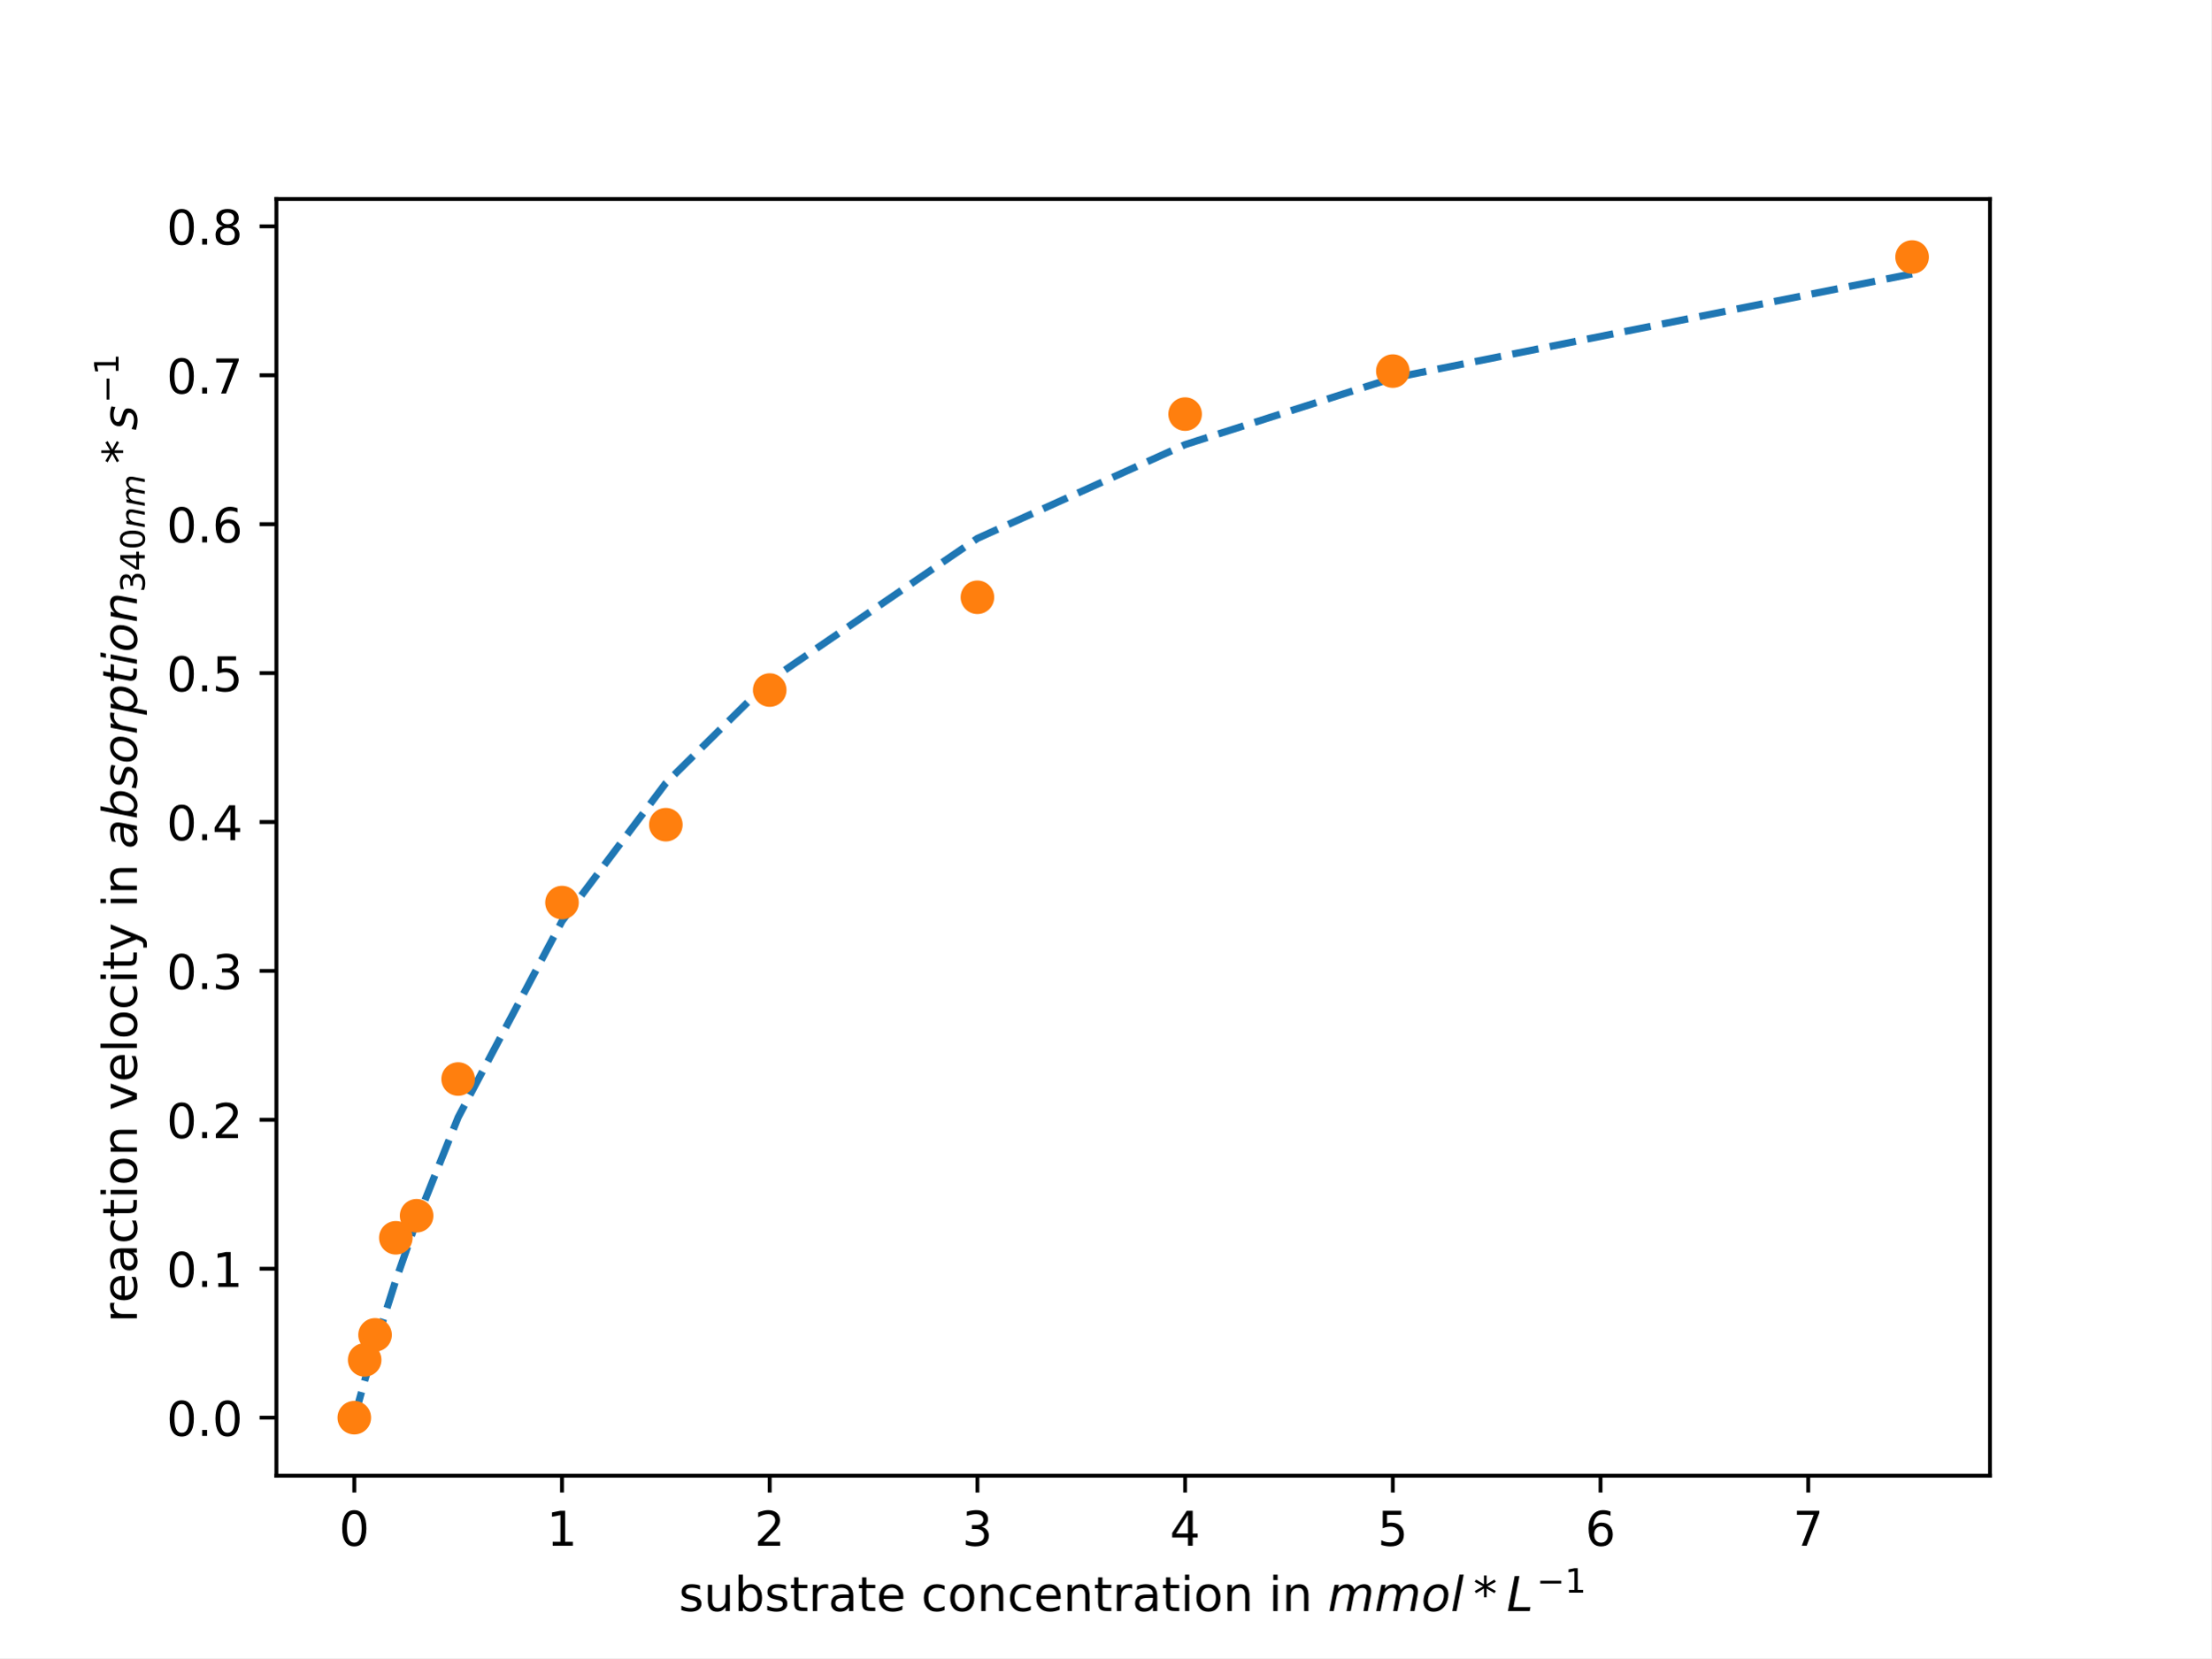
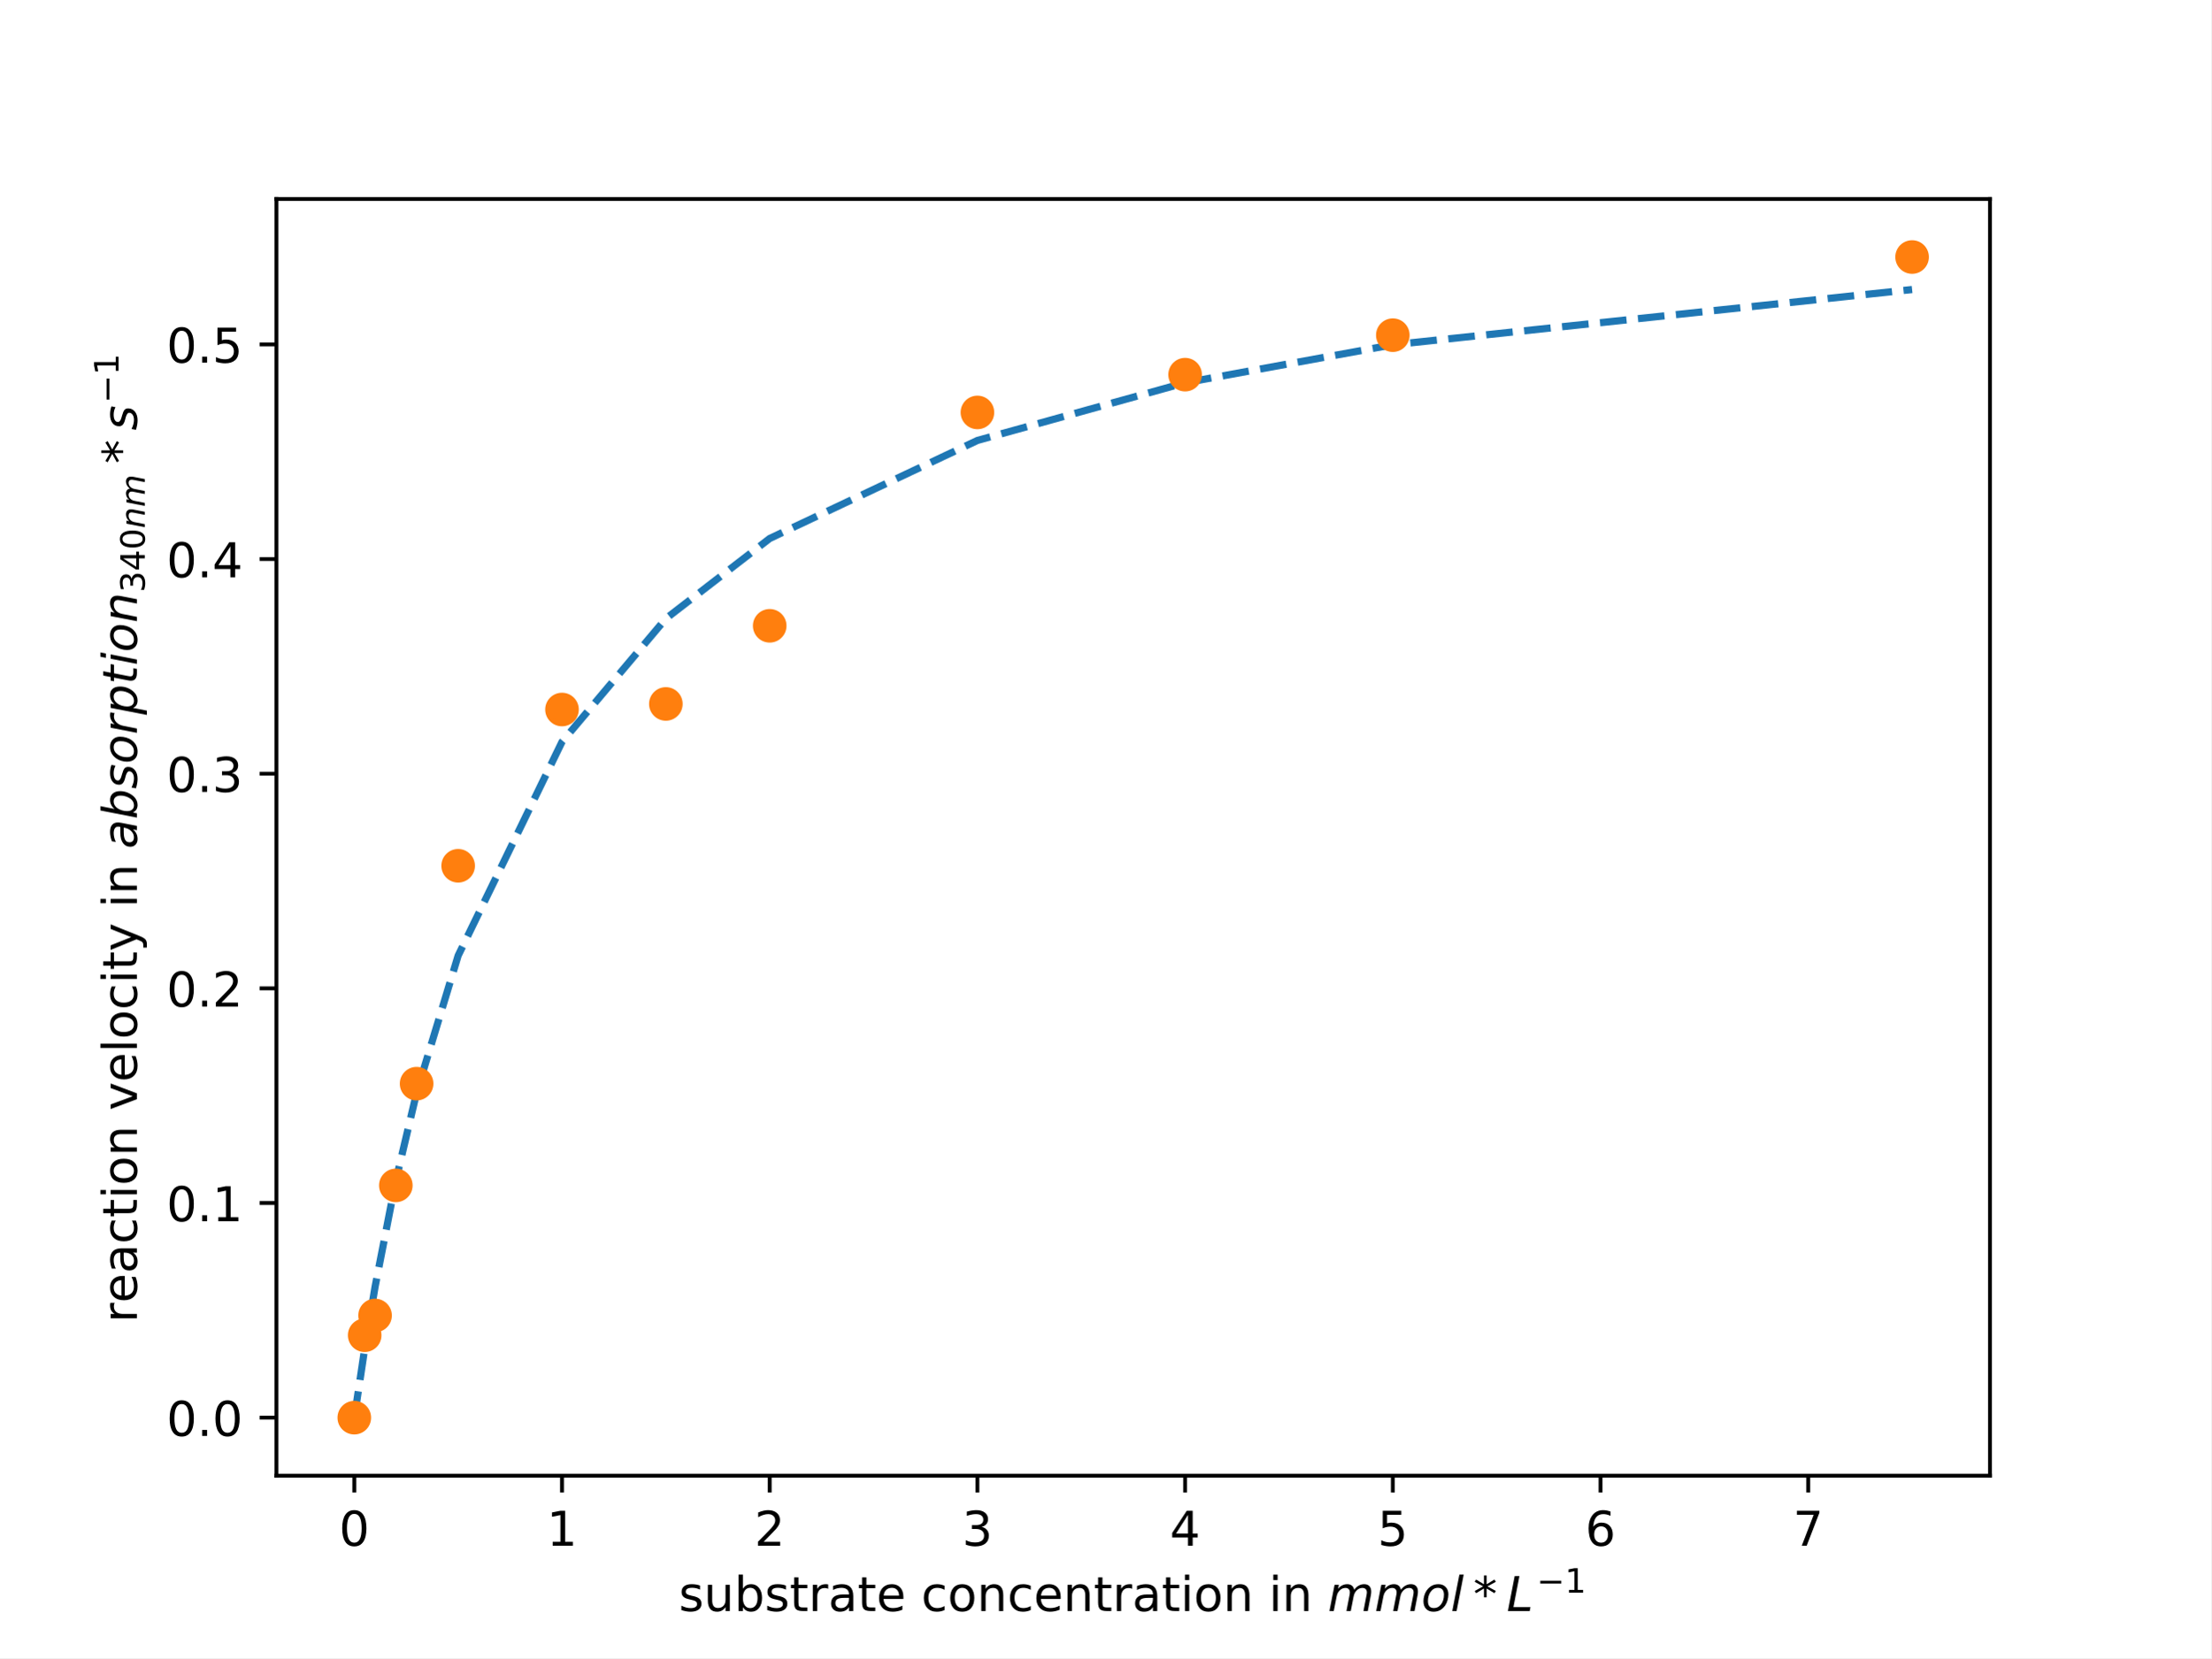
<svg xmlns="http://www.w3.org/2000/svg" xmlns:xlink="http://www.w3.org/1999/xlink" width="460.8pt" height="345.6pt" viewBox="0 0 460.8 345.6" version="1.1">
  <defs>
    <style type="text/css">*{stroke-linejoin: round; stroke-linecap: butt}</style>
  </defs>
  <g id="figure_1">
    <g id="patch_1">
      <path d="M 0 345.6  L 460.8 345.6  L 460.8 0  L 0 0  z " style="fill: #ffffff" />
    </g>
    <g id="axes_1">
      <g id="patch_2">
        <path d="M 57.6 307.584  L 414.72 307.584  L 414.72 41.472  L 57.6 41.472  z " style="fill: #ffffff" />
      </g>
      <g id="matplotlib.axis_1">
        <g id="xtick_1">
          <g id="line2d_1">
            <defs>
-               <path id="m1ba7ca1ff7" d="M 0 0  L 0 3.5  " style="stroke: #000000; stroke-width: 0.8" />
+               <path id="meccd1783ae" d="M 0 0  L 0 3.5  " style="stroke: #000000; stroke-width: 0.8" />
            </defs>
            <g>
-               <use xlink:href="#m1ba7ca1ff7" x="73.833" y="307.584" style="stroke: #000000; stroke-width: 0.8" />
+               <use xlink:href="#meccd1783ae" x="73.833" y="307.584" style="stroke: #000000; stroke-width: 0.8" />
            </g>
          </g>
          <g id="text_1">
            <g transform="translate(70.65148 322.1824) scale(0.1 -0.1)">
              <defs>
                <path id="DejaVuSans-30" d="M 2034 4250  Q 1547 4250 1301 3770  Q 1056 3291 1056 2328  Q 1056 1369 1301 889  Q 1547 409 2034 409  Q 2525 409 2770 889  Q 3016 1369 3016 2328  Q 3016 3291 2770 3770  Q 2525 4250 2034 4250  z M 2034 4750  Q 2819 4750 3233 4129  Q 3647 3509 3647 2328  Q 3647 1150 3233 529  Q 2819 -91 2034 -91  Q 1250 -91 836 529  Q 422 1150 422 2328  Q 422 3509 836 4129  Q 1250 4750 2034 4750  z " transform="scale(0.015625)" />
              </defs>
              <use xlink:href="#DejaVuSans-30" />
            </g>
          </g>
        </g>
        <g id="xtick_2">
          <g id="line2d_2">
            <g>
-               <use xlink:href="#m1ba7ca1ff7" x="117.12" y="307.584" style="stroke: #000000; stroke-width: 0.8" />
+               <use xlink:href="#meccd1783ae" x="117.12" y="307.584" style="stroke: #000000; stroke-width: 0.8" />
            </g>
          </g>
          <g id="text_2">
            <g transform="translate(113.9387 322.1824) scale(0.1 -0.1)">
              <defs>
                <path id="DejaVuSans-31" d="M 794 531  L 1825 531  L 1825 4091  L 703 3866  L 703 4441  L 1819 4666  L 2450 4666  L 2450 531  L 3481 531  L 3481 0  L 794 0  L 794 531  z " transform="scale(0.015625)" />
              </defs>
              <use xlink:href="#DejaVuSans-31" />
            </g>
          </g>
        </g>
        <g id="xtick_3">
          <g id="line2d_3">
            <g>
-               <use xlink:href="#m1ba7ca1ff7" x="160.407" y="307.584" style="stroke: #000000; stroke-width: 0.8" />
+               <use xlink:href="#meccd1783ae" x="160.407" y="307.584" style="stroke: #000000; stroke-width: 0.8" />
            </g>
          </g>
          <g id="text_3">
            <g transform="translate(157.226 322.1824) scale(0.1 -0.1)">
              <defs>
                <path id="DejaVuSans-32" d="M 1228 531  L 3431 531  L 3431 0  L 469 0  L 469 531  Q 828 903 1448 1529  Q 2069 2156 2228 2338  Q 2531 2678 2651 2914  Q 2772 3150 2772 3378  Q 2772 3750 2511 3984  Q 2250 4219 1831 4219  Q 1534 4219 1204 4116  Q 875 4013 500 3803  L 500 4441  Q 881 4594 1212 4672  Q 1544 4750 1819 4750  Q 2544 4750 2975 4387  Q 3406 4025 3406 3419  Q 3406 3131 3298 2873  Q 3191 2616 2906 2266  Q 2828 2175 2409 1742  Q 1991 1309 1228 531  z " transform="scale(0.015625)" />
              </defs>
              <use xlink:href="#DejaVuSans-32" />
            </g>
          </g>
        </g>
        <g id="xtick_4">
          <g id="line2d_4">
            <g>
-               <use xlink:href="#m1ba7ca1ff7" x="203.695" y="307.584" style="stroke: #000000; stroke-width: 0.8" />
+               <use xlink:href="#meccd1783ae" x="203.695" y="307.584" style="stroke: #000000; stroke-width: 0.8" />
            </g>
          </g>
          <g id="text_4">
            <g transform="translate(200.5133 322.1824) scale(0.1 -0.1)">
              <defs>
                <path id="DejaVuSans-33" d="M 2597 2516  Q 3050 2419 3304 2112  Q 3559 1806 3559 1356  Q 3559 666 3084 287  Q 2609 -91 1734 -91  Q 1441 -91 1130 -33  Q 819 25 488 141  L 488 750  Q 750 597 1062 519  Q 1375 441 1716 441  Q 2309 441 2620 675  Q 2931 909 2931 1356  Q 2931 1769 2642 2001  Q 2353 2234 1838 2234  L 1294 2234  L 1294 2753  L 1863 2753  Q 2328 2753 2575 2939  Q 2822 3125 2822 3475  Q 2822 3834 2567 4026  Q 2313 4219 1838 4219  Q 1578 4219 1281 4162  Q 984 4106 628 3988  L 628 4550  Q 988 4650 1302 4700  Q 1616 4750 1894 4750  Q 2613 4750 3031 4423  Q 3450 4097 3450 3541  Q 3450 3153 3228 2886  Q 3006 2619 2597 2516  z " transform="scale(0.015625)" />
              </defs>
              <use xlink:href="#DejaVuSans-33" />
            </g>
          </g>
        </g>
        <g id="xtick_5">
          <g id="line2d_5">
            <g>
-               <use xlink:href="#m1ba7ca1ff7" x="246.982" y="307.584" style="stroke: #000000; stroke-width: 0.8" />
+               <use xlink:href="#meccd1783ae" x="246.982" y="307.584" style="stroke: #000000; stroke-width: 0.8" />
            </g>
          </g>
          <g id="text_5">
            <g transform="translate(243.8006 322.1824) scale(0.1 -0.1)">
              <defs>
                <path id="DejaVuSans-34" d="M 2419 4116  L 825 1625  L 2419 1625  L 2419 4116  z M 2253 4666  L 3047 4666  L 3047 1625  L 3713 1625  L 3713 1100  L 3047 1100  L 3047 0  L 2419 0  L 2419 1100  L 313 1100  L 313 1709  L 2253 4666  z " transform="scale(0.015625)" />
              </defs>
              <use xlink:href="#DejaVuSans-34" />
            </g>
          </g>
        </g>
        <g id="xtick_6">
          <g id="line2d_6">
            <g>
-               <use xlink:href="#m1ba7ca1ff7" x="290.269" y="307.584" style="stroke: #000000; stroke-width: 0.8" />
+               <use xlink:href="#meccd1783ae" x="290.269" y="307.584" style="stroke: #000000; stroke-width: 0.8" />
            </g>
          </g>
          <g id="text_6">
            <g transform="translate(287.0878 322.1824) scale(0.1 -0.1)">
              <defs>
                <path id="DejaVuSans-35" d="M 691 4666  L 3169 4666  L 3169 4134  L 1269 4134  L 1269 2991  Q 1406 3038 1543 3061  Q 1681 3084 1819 3084  Q 2600 3084 3056 2656  Q 3513 2228 3513 1497  Q 3513 744 3044 326  Q 2575 -91 1722 -91  Q 1428 -91 1123 -41  Q 819 9 494 109  L 494 744  Q 775 591 1075 516  Q 1375 441 1709 441  Q 2250 441 2565 725  Q 2881 1009 2881 1497  Q 2881 1984 2565 2268  Q 2250 2553 1709 2553  Q 1456 2553 1204 2497  Q 953 2441 691 2322  L 691 4666  z " transform="scale(0.015625)" />
              </defs>
              <use xlink:href="#DejaVuSans-35" />
            </g>
          </g>
        </g>
        <g id="xtick_7">
          <g id="line2d_7">
            <g>
-               <use xlink:href="#m1ba7ca1ff7" x="333.556" y="307.584" style="stroke: #000000; stroke-width: 0.8" />
+               <use xlink:href="#meccd1783ae" x="333.556" y="307.584" style="stroke: #000000; stroke-width: 0.8" />
            </g>
          </g>
          <g id="text_7">
            <g transform="translate(330.3751 322.1824) scale(0.1 -0.1)">
              <defs>
                <path id="DejaVuSans-36" d="M 2113 2584  Q 1688 2584 1439 2293  Q 1191 2003 1191 1497  Q 1191 994 1439 701  Q 1688 409 2113 409  Q 2538 409 2786 701  Q 3034 994 3034 1497  Q 3034 2003 2786 2293  Q 2538 2584 2113 2584  z M 3366 4563  L 3366 3988  Q 3128 4100 2886 4159  Q 2644 4219 2406 4219  Q 1781 4219 1451 3797  Q 1122 3375 1075 2522  Q 1259 2794 1537 2939  Q 1816 3084 2150 3084  Q 2853 3084 3261 2657  Q 3669 2231 3669 1497  Q 3669 778 3244 343  Q 2819 -91 2113 -91  Q 1303 -91 875 529  Q 447 1150 447 2328  Q 447 3434 972 4092  Q 1497 4750 2381 4750  Q 2619 4750 2861 4703  Q 3103 4656 3366 4563  z " transform="scale(0.015625)" />
              </defs>
              <use xlink:href="#DejaVuSans-36" />
            </g>
          </g>
        </g>
        <g id="xtick_8">
          <g id="line2d_8">
            <g>
-               <use xlink:href="#m1ba7ca1ff7" x="376.844" y="307.584" style="stroke: #000000; stroke-width: 0.8" />
+               <use xlink:href="#meccd1783ae" x="376.844" y="307.584" style="stroke: #000000; stroke-width: 0.8" />
            </g>
          </g>
          <g id="text_8">
            <g transform="translate(373.6624 322.1824) scale(0.1 -0.1)">
              <defs>
                <path id="DejaVuSans-37" d="M 525 4666  L 3525 4666  L 3525 4397  L 1831 0  L 1172 0  L 2766 4134  L 525 4134  L 525 4666  z " transform="scale(0.015625)" />
              </defs>
              <use xlink:href="#DejaVuSans-37" />
            </g>
          </g>
        </g>
        <g id="text_9">
          <g transform="translate(141.46 335.8606) scale(0.1 -0.1)">
            <defs>
              <path id="DejaVuSans-73" d="M 2834 3397  L 2834 2853  Q 2591 2978 2328 3040  Q 2066 3103 1784 3103  Q 1356 3103 1142 2972  Q 928 2841 928 2578  Q 928 2378 1081 2264  Q 1234 2150 1697 2047  L 1894 2003  Q 2506 1872 2764 1633  Q 3022 1394 3022 966  Q 3022 478 2636 193  Q 2250 -91 1575 -91  Q 1294 -91 989 -36  Q 684 19 347 128  L 347 722  Q 666 556 975 473  Q 1284 391 1588 391  Q 1994 391 2212 530  Q 2431 669 2431 922  Q 2431 1156 2273 1281  Q 2116 1406 1581 1522  L 1381 1569  Q 847 1681 609 1914  Q 372 2147 372 2553  Q 372 3047 722 3315  Q 1072 3584 1716 3584  Q 2034 3584 2315 3537  Q 2597 3491 2834 3397  z " transform="scale(0.015625)" />
              <path id="DejaVuSans-75" d="M 544 1381  L 544 3500  L 1119 3500  L 1119 1403  Q 1119 906 1312 657  Q 1506 409 1894 409  Q 2359 409 2629 706  Q 2900 1003 2900 1516  L 2900 3500  L 3475 3500  L 3475 0  L 2900 0  L 2900 538  Q 2691 219 2414 64  Q 2138 -91 1772 -91  Q 1169 -91 856 284  Q 544 659 544 1381  z M 1991 3584  L 1991 3584  z " transform="scale(0.015625)" />
              <path id="DejaVuSans-62" d="M 3116 1747  Q 3116 2381 2855 2742  Q 2594 3103 2138 3103  Q 1681 3103 1420 2742  Q 1159 2381 1159 1747  Q 1159 1113 1420 752  Q 1681 391 2138 391  Q 2594 391 2855 752  Q 3116 1113 3116 1747  z M 1159 2969  Q 1341 3281 1617 3432  Q 1894 3584 2278 3584  Q 2916 3584 3314 3078  Q 3713 2572 3713 1747  Q 3713 922 3314 415  Q 2916 -91 2278 -91  Q 1894 -91 1617 61  Q 1341 213 1159 525  L 1159 0  L 581 0  L 581 4863  L 1159 4863  L 1159 2969  z " transform="scale(0.015625)" />
              <path id="DejaVuSans-74" d="M 1172 4494  L 1172 3500  L 2356 3500  L 2356 3053  L 1172 3053  L 1172 1153  Q 1172 725 1289 603  Q 1406 481 1766 481  L 2356 481  L 2356 0  L 1766 0  Q 1100 0 847 248  Q 594 497 594 1153  L 594 3053  L 172 3053  L 172 3500  L 594 3500  L 594 4494  L 1172 4494  z " transform="scale(0.015625)" />
              <path id="DejaVuSans-72" d="M 2631 2963  Q 2534 3019 2420 3045  Q 2306 3072 2169 3072  Q 1681 3072 1420 2755  Q 1159 2438 1159 1844  L 1159 0  L 581 0  L 581 3500  L 1159 3500  L 1159 2956  Q 1341 3275 1631 3429  Q 1922 3584 2338 3584  Q 2397 3584 2469 3576  Q 2541 3569 2628 3553  L 2631 2963  z " transform="scale(0.015625)" />
              <path id="DejaVuSans-61" d="M 2194 1759  Q 1497 1759 1228 1600  Q 959 1441 959 1056  Q 959 750 1161 570  Q 1363 391 1709 391  Q 2188 391 2477 730  Q 2766 1069 2766 1631  L 2766 1759  L 2194 1759  z M 3341 1997  L 3341 0  L 2766 0  L 2766 531  Q 2569 213 2275 61  Q 1981 -91 1556 -91  Q 1019 -91 701 211  Q 384 513 384 1019  Q 384 1609 779 1909  Q 1175 2209 1959 2209  L 2766 2209  L 2766 2266  Q 2766 2663 2505 2880  Q 2244 3097 1772 3097  Q 1472 3097 1187 3025  Q 903 2953 641 2809  L 641 3341  Q 956 3463 1253 3523  Q 1550 3584 1831 3584  Q 2591 3584 2966 3190  Q 3341 2797 3341 1997  z " transform="scale(0.015625)" />
              <path id="DejaVuSans-65" d="M 3597 1894  L 3597 1613  L 953 1613  Q 991 1019 1311 708  Q 1631 397 2203 397  Q 2534 397 2845 478  Q 3156 559 3463 722  L 3463 178  Q 3153 47 2828 -22  Q 2503 -91 2169 -91  Q 1331 -91 842 396  Q 353 884 353 1716  Q 353 2575 817 3079  Q 1281 3584 2069 3584  Q 2775 3584 3186 3129  Q 3597 2675 3597 1894  z M 3022 2063  Q 3016 2534 2758 2815  Q 2500 3097 2075 3097  Q 1594 3097 1305 2825  Q 1016 2553 972 2059  L 3022 2063  z " transform="scale(0.015625)" />
              <path id="DejaVuSans-20" transform="scale(0.015625)" />
              <path id="DejaVuSans-63" d="M 3122 3366  L 3122 2828  Q 2878 2963 2633 3030  Q 2388 3097 2138 3097  Q 1578 3097 1268 2742  Q 959 2388 959 1747  Q 959 1106 1268 751  Q 1578 397 2138 397  Q 2388 397 2633 464  Q 2878 531 3122 666  L 3122 134  Q 2881 22 2623 -34  Q 2366 -91 2075 -91  Q 1284 -91 818 406  Q 353 903 353 1747  Q 353 2603 823 3093  Q 1294 3584 2113 3584  Q 2378 3584 2631 3529  Q 2884 3475 3122 3366  z " transform="scale(0.015625)" />
              <path id="DejaVuSans-6f" d="M 1959 3097  Q 1497 3097 1228 2736  Q 959 2375 959 1747  Q 959 1119 1226 758  Q 1494 397 1959 397  Q 2419 397 2687 759  Q 2956 1122 2956 1747  Q 2956 2369 2687 2733  Q 2419 3097 1959 3097  z M 1959 3584  Q 2709 3584 3137 3096  Q 3566 2609 3566 1747  Q 3566 888 3137 398  Q 2709 -91 1959 -91  Q 1206 -91 779 398  Q 353 888 353 1747  Q 353 2609 779 3096  Q 1206 3584 1959 3584  z " transform="scale(0.015625)" />
              <path id="DejaVuSans-6e" d="M 3513 2113  L 3513 0  L 2938 0  L 2938 2094  Q 2938 2591 2744 2837  Q 2550 3084 2163 3084  Q 1697 3084 1428 2787  Q 1159 2491 1159 1978  L 1159 0  L 581 0  L 581 3500  L 1159 3500  L 1159 2956  Q 1366 3272 1645 3428  Q 1925 3584 2291 3584  Q 2894 3584 3203 3211  Q 3513 2838 3513 2113  z " transform="scale(0.015625)" />
              <path id="DejaVuSans-69" d="M 603 3500  L 1178 3500  L 1178 0  L 603 0  L 603 3500  z M 603 4863  L 1178 4863  L 1178 4134  L 603 4134  L 603 4863  z " transform="scale(0.015625)" />
              <path id="DejaVuSans-Oblique-6d" d="M 5747 2113  L 5338 0  L 4763 0  L 5166 2094  Q 5191 2228 5203 2325  Q 5216 2422 5216 2491  Q 5216 2772 5059 2928  Q 4903 3084 4622 3084  Q 4203 3084 3875 2770  Q 3547 2456 3450 1953  L 3066 0  L 2491 0  L 2900 2094  Q 2925 2209 2937 2307  Q 2950 2406 2950 2484  Q 2950 2769 2794 2926  Q 2638 3084 2363 3084  Q 1938 3084 1609 2770  Q 1281 2456 1184 1953  L 800 0  L 225 0  L 909 3500  L 1484 3500  L 1375 2956  Q 1609 3263 1923 3423  Q 2238 3584 2597 3584  Q 2978 3584 3223 3384  Q 3469 3184 3519 2828  Q 3781 3197 4126 3390  Q 4472 3584 4856 3584  Q 5306 3584 5551 3325  Q 5797 3066 5797 2591  Q 5797 2488 5784 2364  Q 5772 2241 5747 2113  z " transform="scale(0.015625)" />
              <path id="DejaVuSans-Oblique-6f" d="M 1625 -91  Q 1009 -91 651 289  Q 294 669 294 1325  Q 294 1706 417 2101  Q 541 2497 738 2766  Q 1047 3184 1428 3384  Q 1809 3584 2291 3584  Q 2888 3584 3255 3212  Q 3622 2841 3622 2241  Q 3622 1825 3500 1412  Q 3378 1000 3181 728  Q 2875 309 2494 109  Q 2113 -91 1625 -91  z M 891 1344  Q 891 869 1089 633  Q 1288 397 1691 397  Q 2269 397 2648 901  Q 3028 1406 3028 2181  Q 3028 2634 2825 2865  Q 2622 3097 2228 3097  Q 1903 3097 1650 2945  Q 1397 2794 1197 2484  Q 1050 2253 970 1956  Q 891 1659 891 1344  z " transform="scale(0.015625)" />
              <path id="DejaVuSans-Oblique-6c" d="M 1172 4863  L 1747 4863  L 800 0  L 225 0  L 1172 4863  z " transform="scale(0.015625)" />
              <path id="DejaVuSans-2a" d="M 3009 3897  L 1888 3291  L 3009 2681  L 2828 2375  L 1778 3009  L 1778 1831  L 1422 1831  L 1422 3009  L 372 2375  L 191 2681  L 1313 3291  L 191 3897  L 372 4206  L 1422 3572  L 1422 4750  L 1778 4750  L 1778 3572  L 2828 4206  L 3009 3897  z " transform="scale(0.015625)" />
              <path id="DejaVuSans-Oblique-4c" d="M 1075 4666  L 1709 4666  L 909 525  L 3181 525  L 3078 0  L 172 0  L 1075 4666  z " transform="scale(0.015625)" />
              <path id="DejaVuSans-2212" d="M 678 2272  L 4684 2272  L 4684 1741  L 678 1741  L 678 2272  z " transform="scale(0.015625)" />
            </defs>
            <use xlink:href="#DejaVuSans-73" transform="translate(0 0.684375)" />
            <use xlink:href="#DejaVuSans-75" transform="translate(52.09961 0.684375)" />
            <use xlink:href="#DejaVuSans-62" transform="translate(115.4785 0.684375)" />
            <use xlink:href="#DejaVuSans-73" transform="translate(178.9551 0.684375)" />
            <use xlink:href="#DejaVuSans-74" transform="translate(231.0547 0.684375)" />
            <use xlink:href="#DejaVuSans-72" transform="translate(270.2637 0.684375)" />
            <use xlink:href="#DejaVuSans-61" transform="translate(311.377 0.684375)" />
            <use xlink:href="#DejaVuSans-74" transform="translate(372.6562 0.684375)" />
            <use xlink:href="#DejaVuSans-65" transform="translate(411.8652 0.684375)" />
            <use xlink:href="#DejaVuSans-20" transform="translate(473.3887 0.684375)" />
            <use xlink:href="#DejaVuSans-63" transform="translate(505.1758 0.684375)" />
            <use xlink:href="#DejaVuSans-6f" transform="translate(560.1562 0.684375)" />
            <use xlink:href="#DejaVuSans-6e" transform="translate(621.3379 0.684375)" />
            <use xlink:href="#DejaVuSans-63" transform="translate(684.7168 0.684375)" />
            <use xlink:href="#DejaVuSans-65" transform="translate(739.6973 0.684375)" />
            <use xlink:href="#DejaVuSans-6e" transform="translate(801.2207 0.684375)" />
            <use xlink:href="#DejaVuSans-74" transform="translate(864.5996 0.684375)" />
            <use xlink:href="#DejaVuSans-72" transform="translate(903.8086 0.684375)" />
            <use xlink:href="#DejaVuSans-61" transform="translate(944.9219 0.684375)" />
            <use xlink:href="#DejaVuSans-74" transform="translate(1006.201 0.684375)" />
            <use xlink:href="#DejaVuSans-69" transform="translate(1045.41 0.684375)" />
            <use xlink:href="#DejaVuSans-6f" transform="translate(1073.193 0.684375)" />
            <use xlink:href="#DejaVuSans-6e" transform="translate(1134.375 0.684375)" />
            <use xlink:href="#DejaVuSans-20" transform="translate(1197.754 0.684375)" />
            <use xlink:href="#DejaVuSans-69" transform="translate(1229.541 0.684375)" />
            <use xlink:href="#DejaVuSans-6e" transform="translate(1257.324 0.684375)" />
            <use xlink:href="#DejaVuSans-20" transform="translate(1320.703 0.684375)" />
            <use xlink:href="#DejaVuSans-Oblique-6d" transform="translate(1352.49 0.684375)" />
            <use xlink:href="#DejaVuSans-Oblique-6d" transform="translate(1449.902 0.684375)" />
            <use xlink:href="#DejaVuSans-Oblique-6f" transform="translate(1547.314 0.684375)" />
            <use xlink:href="#DejaVuSans-Oblique-6c" transform="translate(1608.496 0.684375)" />
            <use xlink:href="#DejaVuSans-2a" transform="translate(1655.762 0.684375)" />
            <use xlink:href="#DejaVuSans-Oblique-4c" transform="translate(1725.244 0.684375)" />
            <use xlink:href="#DejaVuSans-2212" transform="translate(1787.974 38.96563) scale(0.7)" />
            <use xlink:href="#DejaVuSans-31" transform="translate(1846.626 38.96563) scale(0.7)" />
          </g>
        </g>
      </g>
      <g id="matplotlib.axis_2">
        <g id="ytick_1">
          <g id="line2d_9">
            <defs>
-               <path id="m324d737071" d="M 0 0  L -3.5 0  " style="stroke: #000000; stroke-width: 0.8" />
+               <path id="mf2e54ac823" d="M 0 0  L -3.5 0  " style="stroke: #000000; stroke-width: 0.8" />
            </defs>
            <g>
-               <use xlink:href="#m324d737071" x="57.6" y="295.488" style="stroke: #000000; stroke-width: 0.8" />
+               <use xlink:href="#mf2e54ac823" x="57.6" y="295.488" style="stroke: #000000; stroke-width: 0.8" />
            </g>
          </g>
          <g id="text_10">
            <g transform="translate(34.69687 299.2872) scale(0.1 -0.1)">
              <defs>
                <path id="DejaVuSans-2e" d="M 684 794  L 1344 794  L 1344 0  L 684 0  L 684 794  z " transform="scale(0.015625)" />
              </defs>
              <use xlink:href="#DejaVuSans-30" />
              <use xlink:href="#DejaVuSans-2e" x="63.623" />
              <use xlink:href="#DejaVuSans-30" x="95.41" />
            </g>
          </g>
        </g>
        <g id="ytick_2">
          <g id="line2d_10">
            <g>
-               <use xlink:href="#m324d737071" x="57.6" y="264.449" style="stroke: #000000; stroke-width: 0.8" />
+               <use xlink:href="#mf2e54ac823" x="57.6" y="250.746" style="stroke: #000000; stroke-width: 0.8" />
            </g>
          </g>
          <g id="text_11">
-             <g transform="translate(34.69687 268.248) scale(0.1 -0.1)">
+             <g transform="translate(34.69687 254.5452) scale(0.1 -0.1)">
              <use xlink:href="#DejaVuSans-30" />
              <use xlink:href="#DejaVuSans-2e" x="63.623" />
              <use xlink:href="#DejaVuSans-31" x="95.41" />
            </g>
          </g>
        </g>
        <g id="ytick_3">
          <g id="line2d_11">
            <g>
-               <use xlink:href="#m324d737071" x="57.6" y="233.409" style="stroke: #000000; stroke-width: 0.8" />
+               <use xlink:href="#mf2e54ac823" x="57.6" y="206.004" style="stroke: #000000; stroke-width: 0.8" />
            </g>
          </g>
          <g id="text_12">
-             <g transform="translate(34.69687 237.2087) scale(0.1 -0.1)">
+             <g transform="translate(34.69687 209.8032) scale(0.1 -0.1)">
              <use xlink:href="#DejaVuSans-30" />
              <use xlink:href="#DejaVuSans-2e" x="63.623" />
              <use xlink:href="#DejaVuSans-32" x="95.41" />
            </g>
          </g>
        </g>
        <g id="ytick_4">
          <g id="line2d_12">
            <g>
-               <use xlink:href="#m324d737071" x="57.6" y="202.37" style="stroke: #000000; stroke-width: 0.8" />
+               <use xlink:href="#mf2e54ac823" x="57.6" y="161.262" style="stroke: #000000; stroke-width: 0.8" />
            </g>
          </g>
          <g id="text_13">
-             <g transform="translate(34.69687 206.1694) scale(0.1 -0.1)">
+             <g transform="translate(34.69687 165.0612) scale(0.1 -0.1)">
              <use xlink:href="#DejaVuSans-30" />
              <use xlink:href="#DejaVuSans-2e" x="63.623" />
              <use xlink:href="#DejaVuSans-33" x="95.41" />
            </g>
          </g>
        </g>
        <g id="ytick_5">
          <g id="line2d_13">
            <g>
-               <use xlink:href="#m324d737071" x="57.6" y="171.331" style="stroke: #000000; stroke-width: 0.8" />
+               <use xlink:href="#mf2e54ac823" x="57.6" y="116.52" style="stroke: #000000; stroke-width: 0.8" />
            </g>
          </g>
          <g id="text_14">
-             <g transform="translate(34.69687 175.1302) scale(0.1 -0.1)">
+             <g transform="translate(34.69687 120.3192) scale(0.1 -0.1)">
              <use xlink:href="#DejaVuSans-30" />
              <use xlink:href="#DejaVuSans-2e" x="63.623" />
              <use xlink:href="#DejaVuSans-34" x="95.41" />
            </g>
          </g>
        </g>
        <g id="ytick_6">
          <g id="line2d_14">
            <g>
-               <use xlink:href="#m324d737071" x="57.6" y="140.292" style="stroke: #000000; stroke-width: 0.8" />
+               <use xlink:href="#mf2e54ac823" x="57.6" y="71.778" style="stroke: #000000; stroke-width: 0.8" />
            </g>
          </g>
          <g id="text_15">
-             <g transform="translate(34.69687 144.0909) scale(0.1 -0.1)">
+             <g transform="translate(34.69687 75.57721) scale(0.1 -0.1)">
              <use xlink:href="#DejaVuSans-30" />
              <use xlink:href="#DejaVuSans-2e" x="63.623" />
              <use xlink:href="#DejaVuSans-35" x="95.41" />
            </g>
          </g>
        </g>
-         <g id="ytick_7">
-           <g id="line2d_15">
-             <g>
-               <use xlink:href="#m324d737071" x="57.6" y="109.252" style="stroke: #000000; stroke-width: 0.8" />
-             </g>
-           </g>
-           <g id="text_16">
-             <g transform="translate(34.69687 113.0517) scale(0.1 -0.1)">
-               <use xlink:href="#DejaVuSans-30" />
-               <use xlink:href="#DejaVuSans-2e" x="63.623" />
-               <use xlink:href="#DejaVuSans-36" x="95.41" />
-             </g>
-           </g>
-         </g>
-         <g id="ytick_8">
-           <g id="line2d_16">
-             <g>
-               <use xlink:href="#m324d737071" x="57.6" y="78.213" style="stroke: #000000; stroke-width: 0.8" />
-             </g>
-           </g>
-           <g id="text_17">
-             <g transform="translate(34.69687 82.01239) scale(0.1 -0.1)">
-               <use xlink:href="#DejaVuSans-30" />
-               <use xlink:href="#DejaVuSans-2e" x="63.623" />
-               <use xlink:href="#DejaVuSans-37" x="95.41" />
-             </g>
-           </g>
-         </g>
-         <g id="ytick_9">
-           <g id="line2d_17">
-             <g>
-               <use xlink:href="#m324d737071" x="57.6" y="47.174" style="stroke: #000000; stroke-width: 0.8" />
-             </g>
-           </g>
-           <g id="text_18">
-             <g transform="translate(34.69687 50.97313) scale(0.1 -0.1)">
-               <defs>
-                 <path id="DejaVuSans-38" d="M 2034 2216  Q 1584 2216 1326 1975  Q 1069 1734 1069 1313  Q 1069 891 1326 650  Q 1584 409 2034 409  Q 2484 409 2743 651  Q 3003 894 3003 1313  Q 3003 1734 2745 1975  Q 2488 2216 2034 2216  z M 1403 2484  Q 997 2584 770 2862  Q 544 3141 544 3541  Q 544 4100 942 4425  Q 1341 4750 2034 4750  Q 2731 4750 3128 4425  Q 3525 4100 3525 3541  Q 3525 3141 3298 2862  Q 3072 2584 2669 2484  Q 3125 2378 3379 2068  Q 3634 1759 3634 1313  Q 3634 634 3220 271  Q 2806 -91 2034 -91  Q 1263 -91 848 271  Q 434 634 434 1313  Q 434 1759 690 2068  Q 947 2378 1403 2484  z M 1172 3481  Q 1172 3119 1398 2916  Q 1625 2713 2034 2713  Q 2441 2713 2670 2916  Q 2900 3119 2900 3481  Q 2900 3844 2670 4047  Q 2441 4250 2034 4250  Q 1625 4250 1398 4047  Q 1172 3844 1172 3481  z " transform="scale(0.015625)" />
-               </defs>
-               <use xlink:href="#DejaVuSans-30" />
-               <use xlink:href="#DejaVuSans-2e" x="63.623" />
-               <use xlink:href="#DejaVuSans-38" x="95.41" />
-             </g>
-           </g>
-         </g>
-         <g id="text_19">
+         <g id="text_16">
          <g transform="translate(28.59688 275.678) rotate(-90) scale(0.1 -0.1)">
            <defs>
              <path id="DejaVuSans-76" d="M 191 3500  L 800 3500  L 1894 563  L 2988 3500  L 3597 3500  L 2284 0  L 1503 0  L 191 3500  z " transform="scale(0.015625)" />
              <path id="DejaVuSans-6c" d="M 603 4863  L 1178 4863  L 1178 0  L 603 0  L 603 4863  z " transform="scale(0.015625)" />
              <path id="DejaVuSans-79" d="M 2059 -325  Q 1816 -950 1584 -1140  Q 1353 -1331 966 -1331  L 506 -1331  L 506 -850  L 844 -850  Q 1081 -850 1212 -737  Q 1344 -625 1503 -206  L 1606 56  L 191 3500  L 800 3500  L 1894 763  L 2988 3500  L 3597 3500  L 2059 -325  z " transform="scale(0.015625)" />
              <path id="DejaVuSans-Oblique-61" d="M 3438 1997  L 3047 0  L 2472 0  L 2578 531  Q 2325 219 2001 64  Q 1678 -91 1281 -91  Q 834 -91 548 182  Q 263 456 263 884  Q 263 1497 752 1853  Q 1241 2209 2100 2209  L 2900 2209  L 2931 2363  Q 2938 2388 2941 2417  Q 2944 2447 2944 2509  Q 2944 2788 2717 2942  Q 2491 3097 2081 3097  Q 1800 3097 1504 3025  Q 1209 2953 897 2809  L 997 3341  Q 1322 3463 1633 3523  Q 1944 3584 2234 3584  Q 2853 3584 3176 3315  Q 3500 3047 3500 2534  Q 3500 2431 3484 2292  Q 3469 2153 3438 1997  z M 2816 1759  L 2241 1759  Q 1534 1759 1195 1570  Q 856 1381 856 984  Q 856 709 1029 553  Q 1203 397 1509 397  Q 1978 397 2328 733  Q 2678 1069 2791 1631  L 2816 1759  z " transform="scale(0.015625)" />
              <path id="DejaVuSans-Oblique-62" d="M 3169 2138  Q 3169 2591 2961 2847  Q 2753 3103 2388 3103  Q 2122 3103 1889 2973  Q 1656 2844 1484 2597  Q 1303 2338 1198 1995  Q 1094 1653 1094 1313  Q 1094 881 1298 636  Q 1503 391 1863 391  Q 2134 391 2365 517  Q 2597 644 2772 891  Q 2950 1147 3059 1487  Q 3169 1828 3169 2138  z M 1381 2969  Q 1594 3256 1914 3420  Q 2234 3584 2584 3584  Q 3122 3584 3439 3221  Q 3756 2859 3756 2241  Q 3756 1734 3570 1259  Q 3384 784 3041 416  Q 2816 172 2522 40  Q 2228 -91 1906 -91  Q 1566 -91 1316 65  Q 1066 222 909 531  L 806 0  L 231 0  L 1178 4863  L 1753 4863  L 1381 2969  z " transform="scale(0.015625)" />
              <path id="DejaVuSans-Oblique-73" d="M 3200 3397  L 3091 2853  Q 2863 2978 2609 3040  Q 2356 3103 2088 3103  Q 1634 3103 1373 2948  Q 1113 2794 1113 2528  Q 1113 2219 1719 2053  Q 1766 2041 1788 2034  L 1972 1978  Q 2547 1819 2739 1644  Q 2931 1469 2931 1166  Q 2931 609 2489 259  Q 2047 -91 1331 -91  Q 1053 -91 747 -37  Q 441 16 72 128  L 184 722  Q 500 559 806 475  Q 1113 391 1394 391  Q 1816 391 2080 572  Q 2344 753 2344 1031  Q 2344 1331 1650 1516  L 1591 1531  L 1394 1581  Q 956 1697 753 1886  Q 550 2075 550 2369  Q 550 2928 970 3256  Q 1391 3584 2113 3584  Q 2397 3584 2667 3537  Q 2938 3491 3200 3397  z " transform="scale(0.015625)" />
              <path id="DejaVuSans-Oblique-72" d="M 2853 2969  Q 2766 3016 2653 3041  Q 2541 3066 2413 3066  Q 1953 3066 1609 2717  Q 1266 2369 1153 1784  L 800 0  L 225 0  L 909 3500  L 1484 3500  L 1375 2956  Q 1603 3259 1920 3421  Q 2238 3584 2597 3584  Q 2691 3584 2781 3573  Q 2872 3563 2963 3538  L 2853 2969  z " transform="scale(0.015625)" />
              <path id="DejaVuSans-Oblique-70" d="M 3175 2156  Q 3175 2616 2975 2859  Q 2775 3103 2400 3103  Q 2144 3103 1911 2972  Q 1678 2841 1497 2591  Q 1319 2344 1212 1994  Q 1106 1644 1106 1300  Q 1106 863 1306 627  Q 1506 391 1875 391  Q 2147 391 2380 519  Q 2613 647 2778 891  Q 2956 1147 3065 1494  Q 3175 1841 3175 2156  z M 1394 2969  Q 1625 3272 1939 3428  Q 2253 3584 2638 3584  Q 3175 3584 3472 3232  Q 3769 2881 3769 2247  Q 3769 1728 3584 1258  Q 3400 788 3053 416  Q 2822 169 2531 39  Q 2241 -91 1919 -91  Q 1547 -91 1294 64  Q 1041 219 916 525  L 556 -1331  L -19 -1331  L 922 3500  L 1497 3500  L 1394 2969  z " transform="scale(0.015625)" />
              <path id="DejaVuSans-Oblique-74" d="M 2706 3500  L 2619 3053  L 1472 3053  L 1100 1153  Q 1081 1047 1072 975  Q 1063 903 1063 863  Q 1063 663 1183 572  Q 1303 481 1569 481  L 2150 481  L 2053 0  L 1503 0  Q 991 0 739 200  Q 488 400 488 806  Q 488 878 497 964  Q 506 1050 525 1153  L 897 3053  L 409 3053  L 500 3500  L 978 3500  L 1172 4494  L 1747 4494  L 1556 3500  L 2706 3500  z " transform="scale(0.015625)" />
              <path id="DejaVuSans-Oblique-69" d="M 1172 4863  L 1747 4863  L 1606 4134  L 1031 4134  L 1172 4863  z M 909 3500  L 1484 3500  L 800 0  L 225 0  L 909 3500  z " transform="scale(0.015625)" />
              <path id="DejaVuSans-Oblique-6e" d="M 3566 2113  L 3156 0  L 2578 0  L 2988 2091  Q 3016 2238 3031 2350  Q 3047 2463 3047 2528  Q 3047 2791 2881 2937  Q 2716 3084 2419 3084  Q 1956 3084 1622 2776  Q 1288 2469 1184 1941  L 800 0  L 225 0  L 903 3500  L 1478 3500  L 1363 2950  Q 1603 3253 1940 3418  Q 2278 3584 2650 3584  Q 3113 3584 3367 3334  Q 3622 3084 3622 2631  Q 3622 2519 3608 2391  Q 3594 2263 3566 2113  z " transform="scale(0.015625)" />
            </defs>
            <use xlink:href="#DejaVuSans-72" transform="translate(0 0.684375)" />
            <use xlink:href="#DejaVuSans-65" transform="translate(41.11328 0.684375)" />
            <use xlink:href="#DejaVuSans-61" transform="translate(102.6367 0.684375)" />
            <use xlink:href="#DejaVuSans-63" transform="translate(163.916 0.684375)" />
            <use xlink:href="#DejaVuSans-74" transform="translate(218.8965 0.684375)" />
            <use xlink:href="#DejaVuSans-69" transform="translate(258.1055 0.684375)" />
            <use xlink:href="#DejaVuSans-6f" transform="translate(285.8887 0.684375)" />
            <use xlink:href="#DejaVuSans-6e" transform="translate(347.0703 0.684375)" />
            <use xlink:href="#DejaVuSans-20" transform="translate(410.4492 0.684375)" />
            <use xlink:href="#DejaVuSans-76" transform="translate(442.2363 0.684375)" />
            <use xlink:href="#DejaVuSans-65" transform="translate(501.416 0.684375)" />
            <use xlink:href="#DejaVuSans-6c" transform="translate(562.9395 0.684375)" />
            <use xlink:href="#DejaVuSans-6f" transform="translate(590.7227 0.684375)" />
            <use xlink:href="#DejaVuSans-63" transform="translate(651.9043 0.684375)" />
            <use xlink:href="#DejaVuSans-69" transform="translate(706.8848 0.684375)" />
            <use xlink:href="#DejaVuSans-74" transform="translate(734.668 0.684375)" />
            <use xlink:href="#DejaVuSans-79" transform="translate(773.877 0.684375)" />
            <use xlink:href="#DejaVuSans-20" transform="translate(833.0566 0.684375)" />
            <use xlink:href="#DejaVuSans-69" transform="translate(864.8438 0.684375)" />
            <use xlink:href="#DejaVuSans-6e" transform="translate(892.627 0.684375)" />
            <use xlink:href="#DejaVuSans-20" transform="translate(956.0059 0.684375)" />
            <use xlink:href="#DejaVuSans-Oblique-61" transform="translate(987.793 0.684375)" />
            <use xlink:href="#DejaVuSans-Oblique-62" transform="translate(1049.072 0.684375)" />
            <use xlink:href="#DejaVuSans-Oblique-73" transform="translate(1112.549 0.684375)" />
            <use xlink:href="#DejaVuSans-Oblique-6f" transform="translate(1164.648 0.684375)" />
            <use xlink:href="#DejaVuSans-Oblique-72" transform="translate(1225.83 0.684375)" />
            <use xlink:href="#DejaVuSans-Oblique-70" transform="translate(1266.943 0.684375)" />
            <use xlink:href="#DejaVuSans-Oblique-74" transform="translate(1330.42 0.684375)" />
            <use xlink:href="#DejaVuSans-Oblique-69" transform="translate(1369.629 0.684375)" />
            <use xlink:href="#DejaVuSans-Oblique-6f" transform="translate(1397.412 0.684375)" />
            <use xlink:href="#DejaVuSans-Oblique-6e" transform="translate(1458.594 0.684375)" />
            <use xlink:href="#DejaVuSans-33" transform="translate(1521.973 -15.72188) scale(0.7)" />
            <use xlink:href="#DejaVuSans-34" transform="translate(1566.509 -15.72188) scale(0.7)" />
            <use xlink:href="#DejaVuSans-30" transform="translate(1611.045 -15.72188) scale(0.7)" />
            <use xlink:href="#DejaVuSans-Oblique-6e" transform="translate(1655.581 -15.72188) scale(0.7)" />
            <use xlink:href="#DejaVuSans-Oblique-6d" transform="translate(1699.946 -15.72188) scale(0.7)" />
            <use xlink:href="#DejaVuSans-2a" transform="translate(1790.352 0.684375)" />
            <use xlink:href="#DejaVuSans-Oblique-73" transform="translate(1859.834 0.684375)" />
            <use xlink:href="#DejaVuSans-2212" transform="translate(1916.583 38.96563) scale(0.7)" />
            <use xlink:href="#DejaVuSans-31" transform="translate(1975.236 38.96563) scale(0.7)" />
          </g>
        </g>
      </g>
-       <g id="line2d_18">
-         <path d="M 73.833 295.488  L 75.997 287.77  L 78.161 280.441  L 82.49 266.84  L 86.819 254.485  L 95.476 232.887  L 117.12 192.006  L 138.764 163.212  L 160.407 141.835  L 203.695 112.216  L 246.982 92.668  L 290.269 78.801  L 398.487 57.065  " clip-path="url(#p542c31a700)" style="fill: none; stroke-dasharray: 5.55,2.4; stroke-dashoffset: 0; stroke: #1f77b4; stroke-width: 1.5" />
-       </g>
-       <g id="line2d_19">
+       <g id="line2d_15">
+         <path d="M 73.833 295.488  L 75.997 281.099  L 78.161 268.207  L 82.49 246.068  L 86.819 227.744  L 95.476 199.175  L 117.12 154.619  L 138.764 128.936  L 160.407 112.23  L 203.695 91.799  L 246.982 79.774  L 290.269 71.853  L 398.487 60.34  " clip-path="url(#pb62f20db2b)" style="fill: none; stroke-dasharray: 5.55,2.4; stroke-dashoffset: 0; stroke: #1f77b4; stroke-width: 1.5" />
+       </g>
+       <g id="line2d_16">
        <defs>
-           <path id="mc1ab9e4d6f" d="M 0 3  C 0.796 3 1.559 2.684 2.121 2.121  C 2.684 1.559 3 0.796 3 0  C 3 -0.796 2.684 -1.559 2.121 -2.121  C 1.559 -2.684 0.796 -3 0 -3  C -0.796 -3 -1.559 -2.684 -2.121 -2.121  C -2.684 -1.559 -3 -0.796 -3 0  C -3 0.796 -2.684 1.559 -2.121 2.121  C -1.559 2.684 -0.796 3 0 3  z " style="stroke: #ff7f0e" />
+           <path id="mcda91e9823" d="M 0 3  C 0.796 3 1.559 2.684 2.121 2.121  C 2.684 1.559 3 0.796 3 0  C 3 -0.796 2.684 -1.559 2.121 -2.121  C 1.559 -2.684 0.796 -3 0 -3  C -0.796 -3 -1.559 -2.684 -2.121 -2.121  C -2.684 -1.559 -3 -0.796 -3 0  C -3 0.796 -2.684 1.559 -2.121 2.121  C -1.559 2.684 -0.796 3 0 3  z " style="stroke: #ff7f0e" />
        </defs>
-         <g clip-path="url(#p542c31a700)">
-           <use xlink:href="#mc1ab9e4d6f" x="73.833" y="295.488" style="fill: #ff7f0e; stroke: #ff7f0e" />
-           <use xlink:href="#mc1ab9e4d6f" x="75.997" y="283.445" style="fill: #ff7f0e; stroke: #ff7f0e" />
-           <use xlink:href="#mc1ab9e4d6f" x="78.161" y="278.23" style="fill: #ff7f0e; stroke: #ff7f0e" />
-           <use xlink:href="#mc1ab9e4d6f" x="82.49" y="257.993" style="fill: #ff7f0e; stroke: #ff7f0e" />
-           <use xlink:href="#mc1ab9e4d6f" x="86.819" y="253.399" style="fill: #ff7f0e; stroke: #ff7f0e" />
-           <use xlink:href="#mc1ab9e4d6f" x="95.476" y="224.905" style="fill: #ff7f0e; stroke: #ff7f0e" />
-           <use xlink:href="#mc1ab9e4d6f" x="117.12" y="188.123" style="fill: #ff7f0e; stroke: #ff7f0e" />
-           <use xlink:href="#mc1ab9e4d6f" x="138.764" y="171.89" style="fill: #ff7f0e; stroke: #ff7f0e" />
-           <use xlink:href="#mc1ab9e4d6f" x="160.407" y="143.83" style="fill: #ff7f0e; stroke: #ff7f0e" />
-           <use xlink:href="#mc1ab9e4d6f" x="203.695" y="124.493" style="fill: #ff7f0e; stroke: #ff7f0e" />
-           <use xlink:href="#mc1ab9e4d6f" x="246.982" y="86.314" style="fill: #ff7f0e; stroke: #ff7f0e" />
-           <use xlink:href="#mc1ab9e4d6f" x="290.269" y="77.344" style="fill: #ff7f0e; stroke: #ff7f0e" />
-           <use xlink:href="#mc1ab9e4d6f" x="398.487" y="53.568" style="fill: #ff7f0e; stroke: #ff7f0e" />
+         <g clip-path="url(#pb62f20db2b)">
+           <use xlink:href="#mcda91e9823" x="73.833" y="295.488" style="fill: #ff7f0e; stroke: #ff7f0e" />
+           <use xlink:href="#mcda91e9823" x="75.997" y="278.307" style="fill: #ff7f0e; stroke: #ff7f0e" />
+           <use xlink:href="#mcda91e9823" x="78.161" y="274.191" style="fill: #ff7f0e; stroke: #ff7f0e" />
+           <use xlink:href="#mcda91e9823" x="82.49" y="247.077" style="fill: #ff7f0e; stroke: #ff7f0e" />
+           <use xlink:href="#mcda91e9823" x="86.819" y="225.869" style="fill: #ff7f0e; stroke: #ff7f0e" />
+           <use xlink:href="#mcda91e9823" x="95.476" y="180.456" style="fill: #ff7f0e; stroke: #ff7f0e" />
+           <use xlink:href="#mcda91e9823" x="117.12" y="147.884" style="fill: #ff7f0e; stroke: #ff7f0e" />
+           <use xlink:href="#mcda91e9823" x="138.764" y="146.721" style="fill: #ff7f0e; stroke: #ff7f0e" />
+           <use xlink:href="#mcda91e9823" x="160.407" y="130.435" style="fill: #ff7f0e; stroke: #ff7f0e" />
+           <use xlink:href="#mcda91e9823" x="203.695" y="85.961" style="fill: #ff7f0e; stroke: #ff7f0e" />
+           <use xlink:href="#mcda91e9823" x="246.982" y="78.087" style="fill: #ff7f0e; stroke: #ff7f0e" />
+           <use xlink:href="#mcda91e9823" x="290.269" y="69.854" style="fill: #ff7f0e; stroke: #ff7f0e" />
+           <use xlink:href="#mcda91e9823" x="398.487" y="53.568" style="fill: #ff7f0e; stroke: #ff7f0e" />
        </g>
      </g>
      <g id="patch_3">
        <path d="M 57.6 307.584  L 57.6 41.472  " style="fill: none; stroke: #000000; stroke-width: 0.8; stroke-linejoin: miter; stroke-linecap: square" />
      </g>
      <g id="patch_4">
        <path d="M 414.72 307.584  L 414.72 41.472  " style="fill: none; stroke: #000000; stroke-width: 0.8; stroke-linejoin: miter; stroke-linecap: square" />
      </g>
      <g id="patch_5">
        <path d="M 57.6 307.584  L 414.72 307.584  " style="fill: none; stroke: #000000; stroke-width: 0.8; stroke-linejoin: miter; stroke-linecap: square" />
      </g>
      <g id="patch_6">
        <path d="M 57.6 41.472  L 414.72 41.472  " style="fill: none; stroke: #000000; stroke-width: 0.8; stroke-linejoin: miter; stroke-linecap: square" />
      </g>
    </g>
  </g>
  <defs>
-     <clipPath id="p542c31a700">
+     <clipPath id="pb62f20db2b">
      <rect x="57.6" y="41.472" width="357.12" height="266.112" />
    </clipPath>
  </defs>
</svg>
